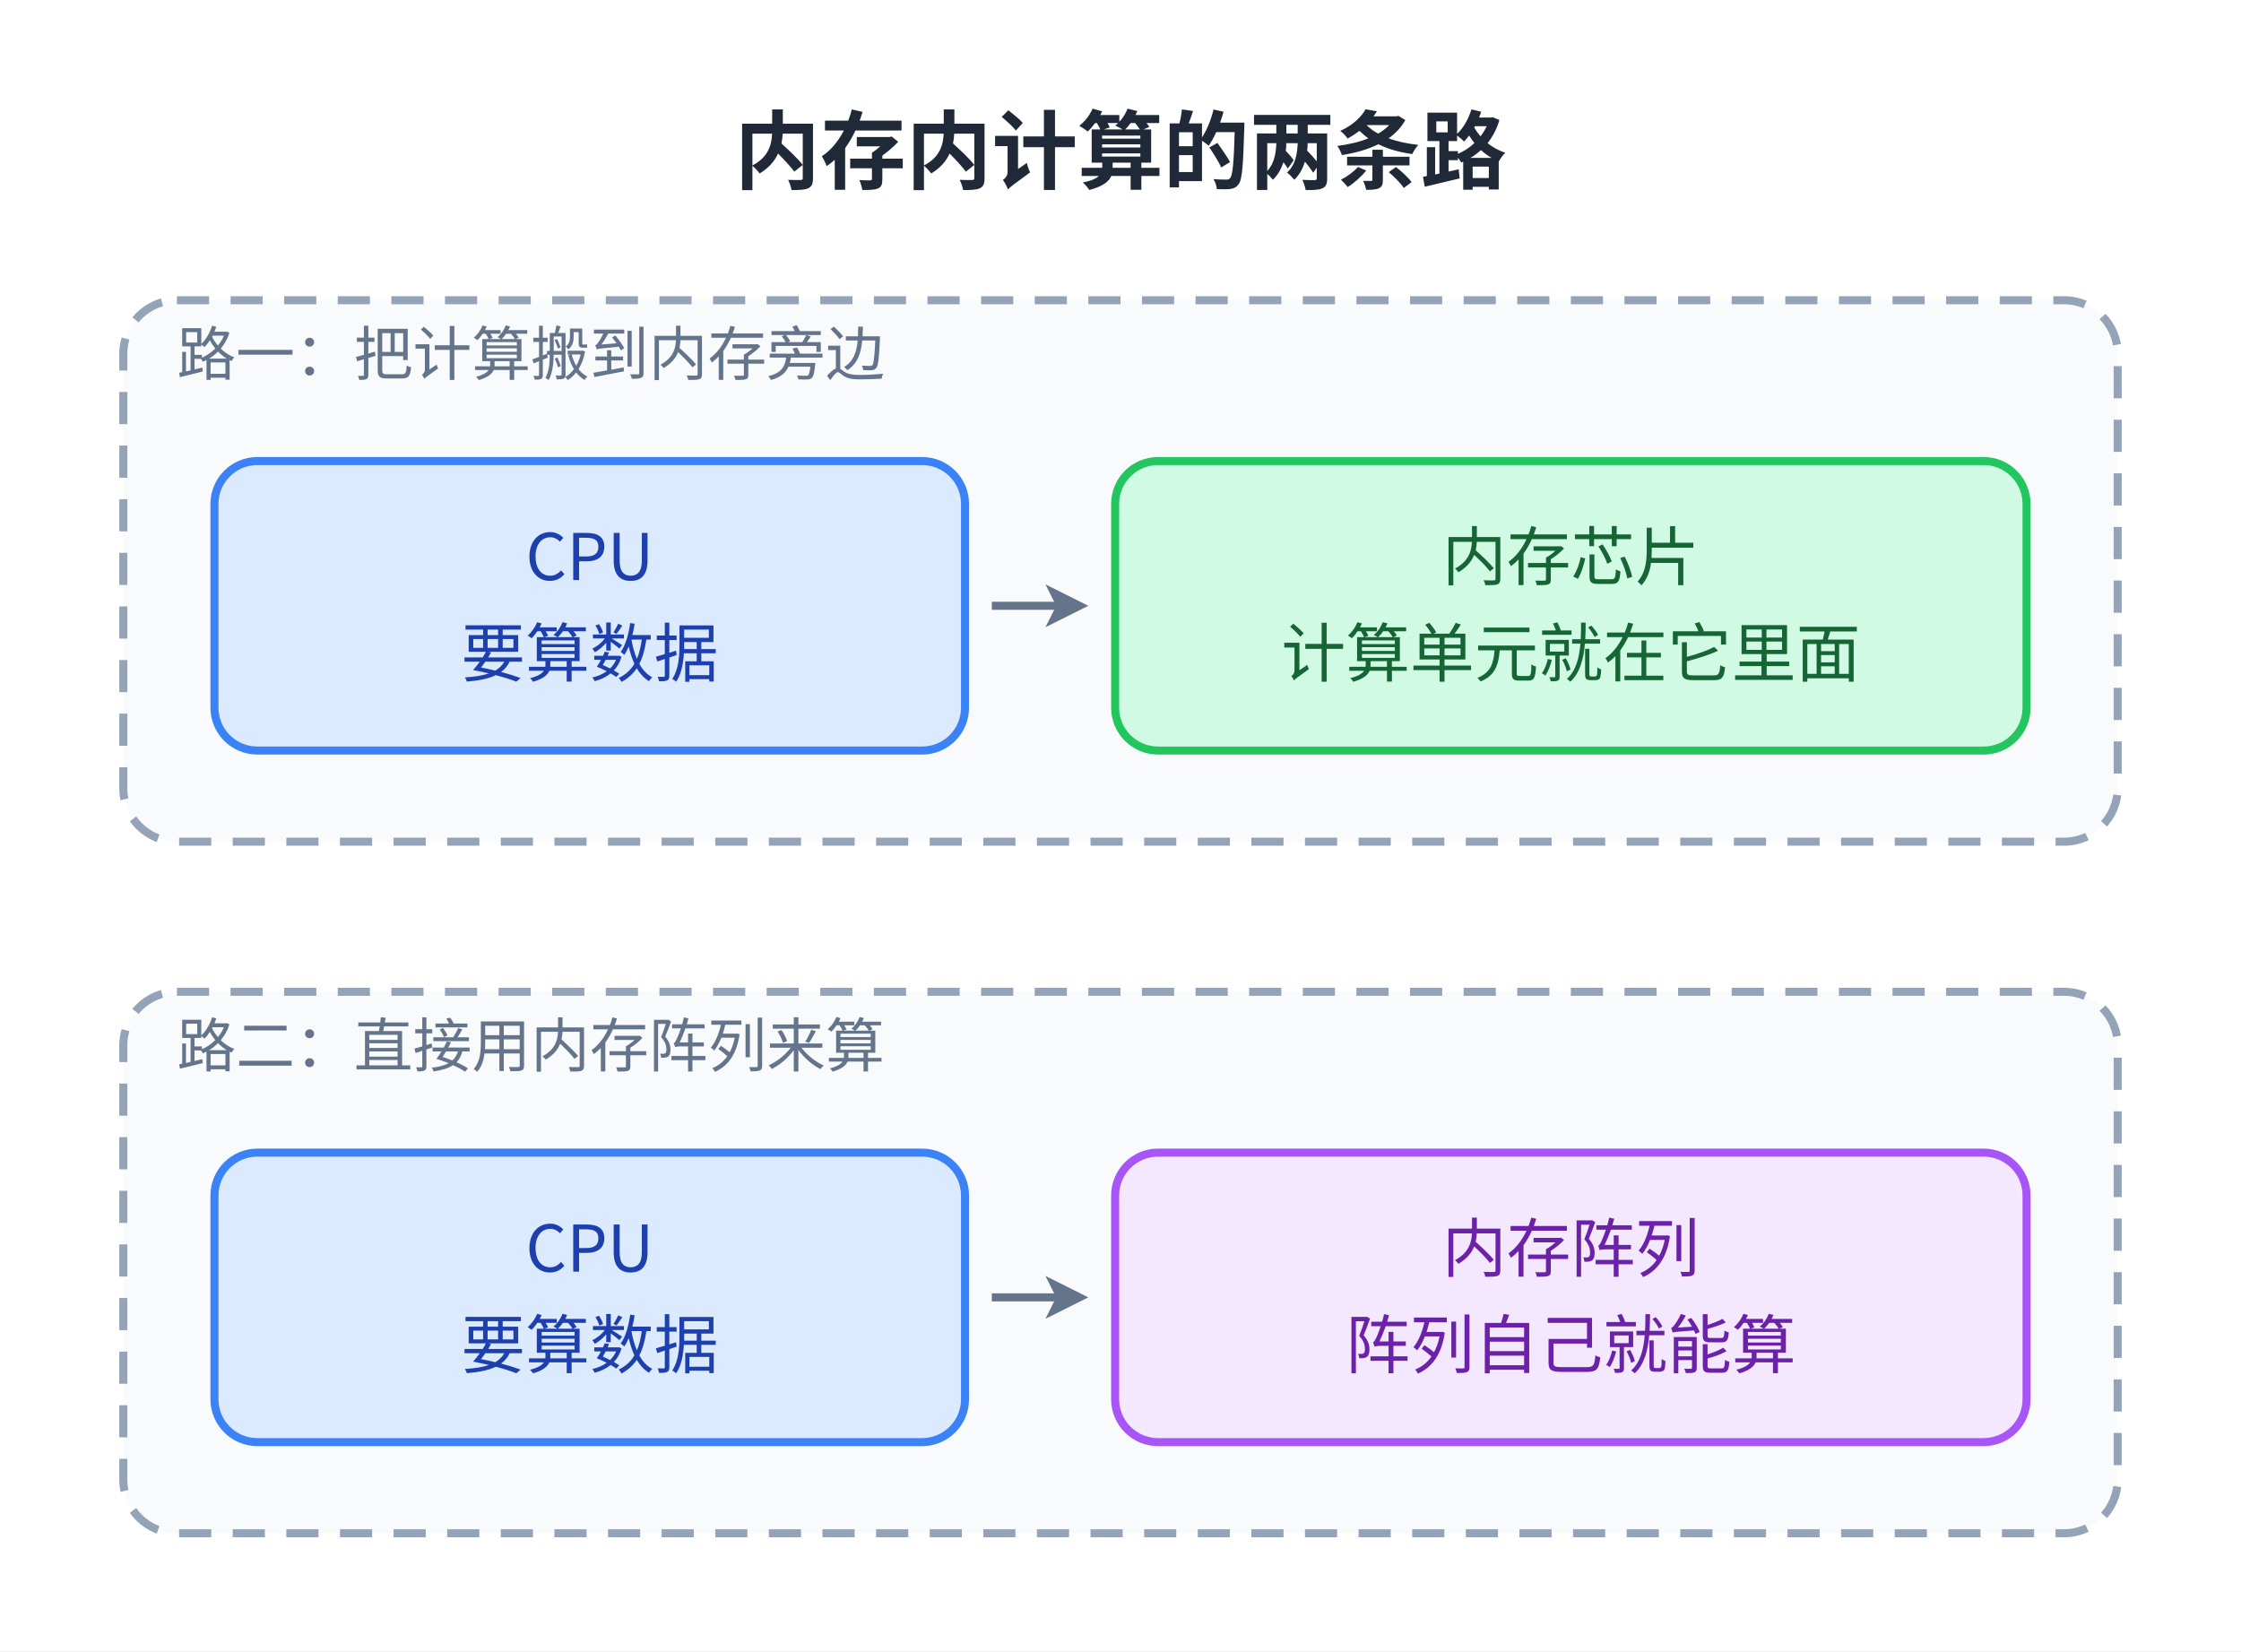
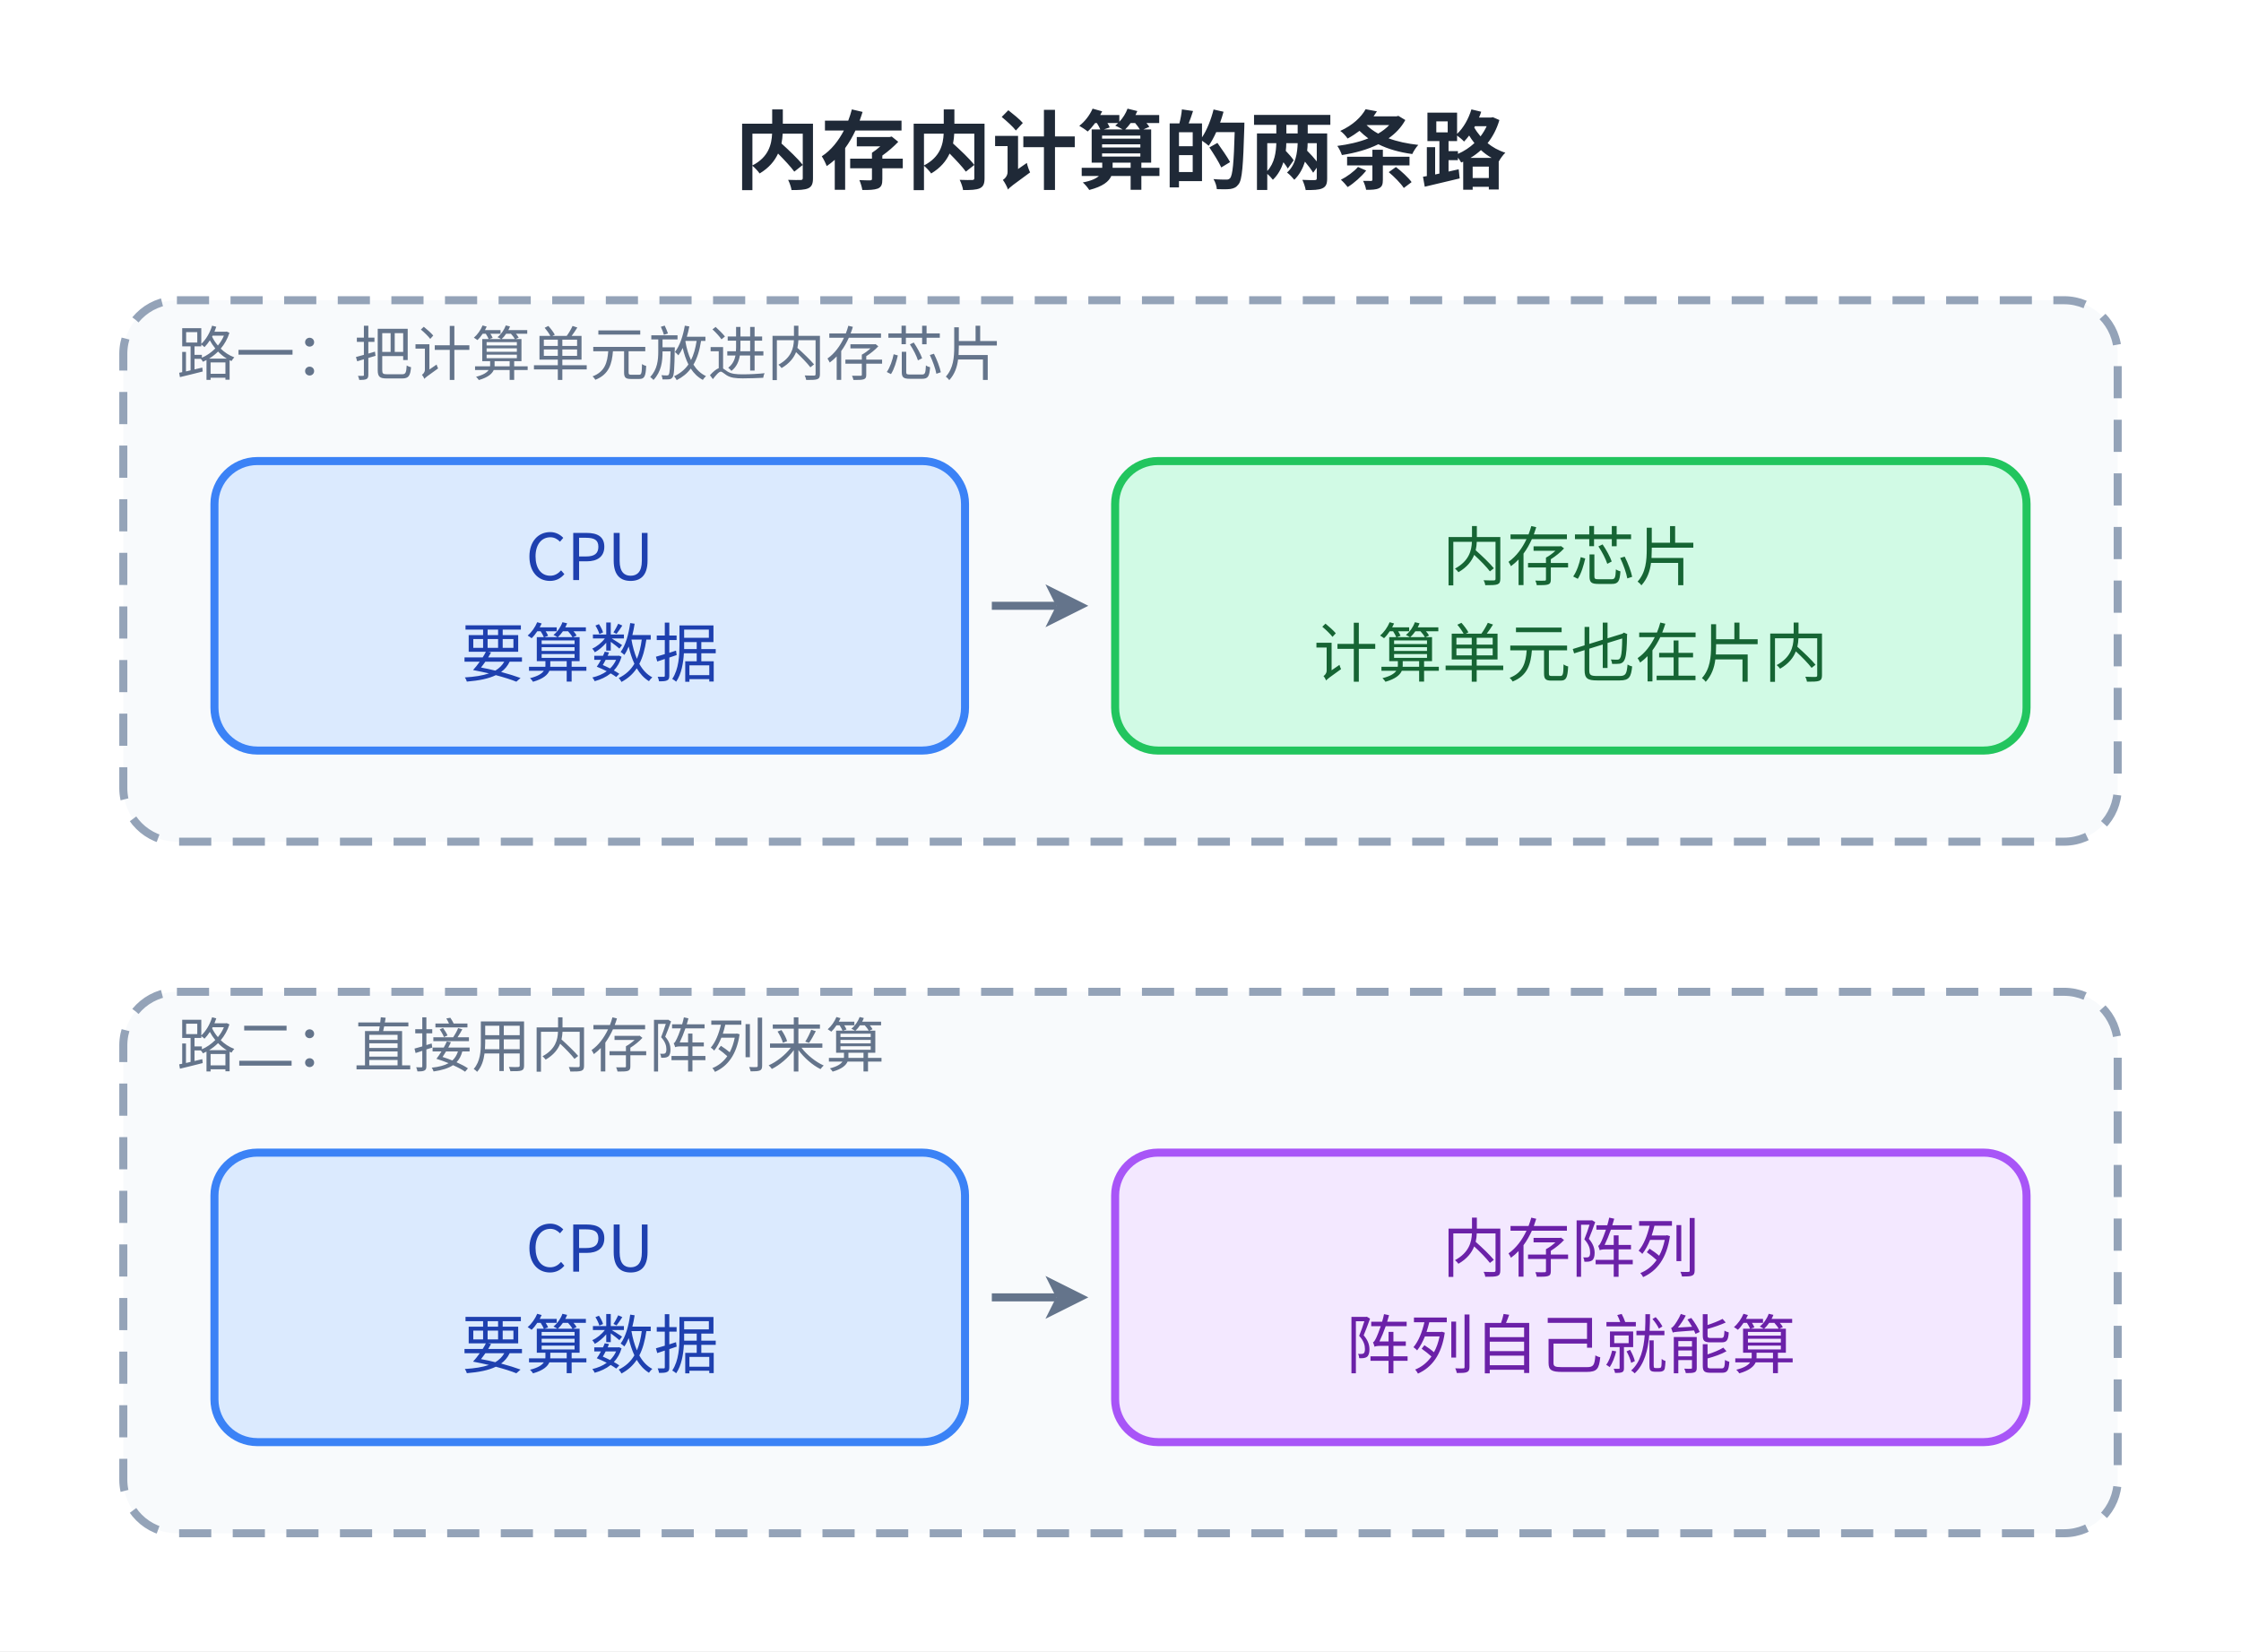
<svg xmlns="http://www.w3.org/2000/svg" viewBox="0 0 418 308" width="418" height="308" role="img" aria-labelledby="fig-l1-8-title fig-l1-8-desc">
  <defs>
    <style>
      text { font-family: 'PingFang SC', 'Microsoft YaHei', 'Noto Sans CJK SC', system-ui, sans-serif; }
    </style>
    <marker id="arrow" markerWidth="8" markerHeight="8" refX="2" refY="4" orient="auto" markerUnits="userSpaceOnUse">
      <path d="M0,0 L8,4 L0,8 L2,4 z" fill="#64748b" />
    </marker>
  </defs>
  <rect x="0" y="0" width="418" height="308" fill="#ffffff" />
  <text x="209" y="34" font-size="16" font-weight="600" fill="#1f2937" text-anchor="middle">内存内计算的两条路</text>
  <rect x="23" y="56" width="372" height="101" rx="10" fill="#f8fafc" stroke="#94a3b8" stroke-width="1.5" stroke-dasharray="6,4" />
-   <text x="33" y="70" font-size="11" fill="#64748b" text-anchor="start">路一：把计算搬到内存旁边</text>
+   <text x="33" y="70" font-size="11" fill="#64748b" text-anchor="start">路一：把计算单元放进内存芯片</text>
  <rect x="40" y="86" width="140" height="54" rx="8" fill="#dbeafe" stroke="#3b82f6" stroke-width="1.5" />
  <text x="110" y="108.2" font-size="12" fill="#1e40af" text-anchor="middle">CPU</text>
  <text x="110" y="126.2" font-size="12" fill="#1e40af" text-anchor="middle">要算数据</text>
  <path d="M185,113 L197,113" fill="none" stroke="#64748b" stroke-width="1.5" marker-end="url(#arrow)" />
  <rect x="208" y="86" width="170" height="54" rx="8" fill="#d1fae5" stroke="#22c55e" stroke-width="1.5" />
  <text x="293" y="108.2" font-size="12" fill="#166534" text-anchor="middle">内存芯片</text>
-   <text x="293" y="126.2" font-size="12" fill="#166534" text-anchor="middle">计算单元就在它里面</text>
+   <text x="293" y="126.2" font-size="12" fill="#166534" text-anchor="middle">计算单元也在片内</text>
  <rect x="23" y="185" width="372" height="101" rx="10" fill="#f8fafc" stroke="#94a3b8" stroke-width="1.5" stroke-dasharray="6,4" />
  <text x="33" y="199" font-size="11" fill="#64748b" text-anchor="start">路二：直接用内存阵列来算</text>
  <rect x="40" y="215" width="140" height="54" rx="8" fill="#dbeafe" stroke="#3b82f6" stroke-width="1.5" />
  <text x="110" y="237.2" font-size="12" fill="#1e40af" text-anchor="middle">CPU</text>
  <text x="110" y="255.2" font-size="12" fill="#1e40af" text-anchor="middle">要算数据</text>
  <path d="M185,242 L197,242" fill="none" stroke="#64748b" stroke-width="1.5" marker-end="url(#arrow)" />
  <rect x="208" y="215" width="170" height="54" rx="8" fill="#f3e8ff" stroke="#a855f7" stroke-width="1.5" />
  <text x="293" y="237.2" font-size="12" fill="#6b21a8" text-anchor="middle">内存阵列</text>
  <text x="293" y="255.2" font-size="12" fill="#6b21a8" text-anchor="middle">阵列自己就能算</text>
</svg>
